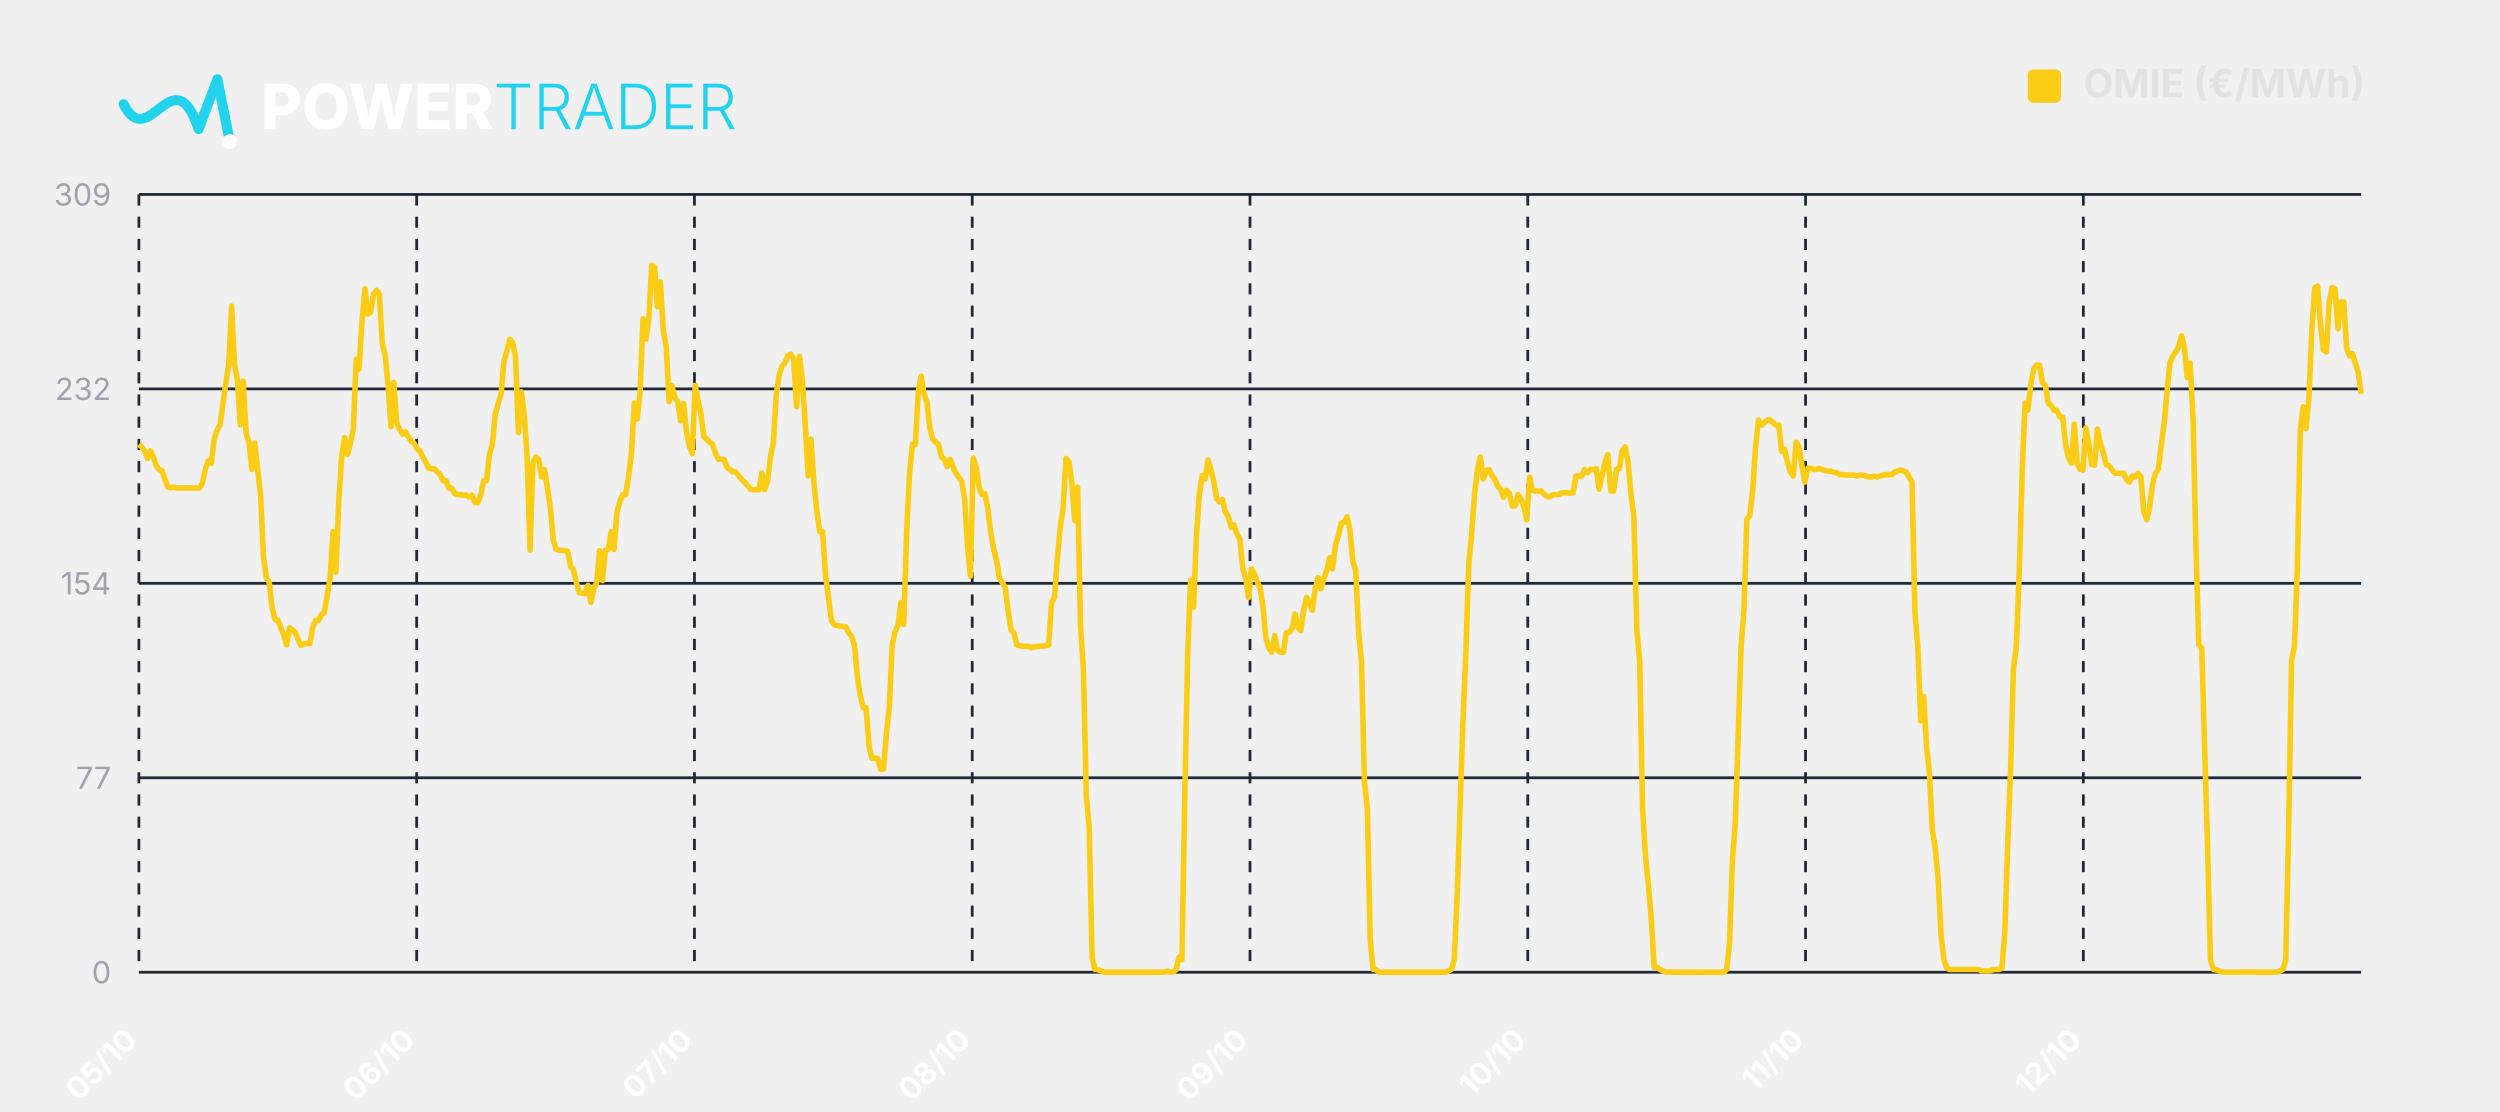
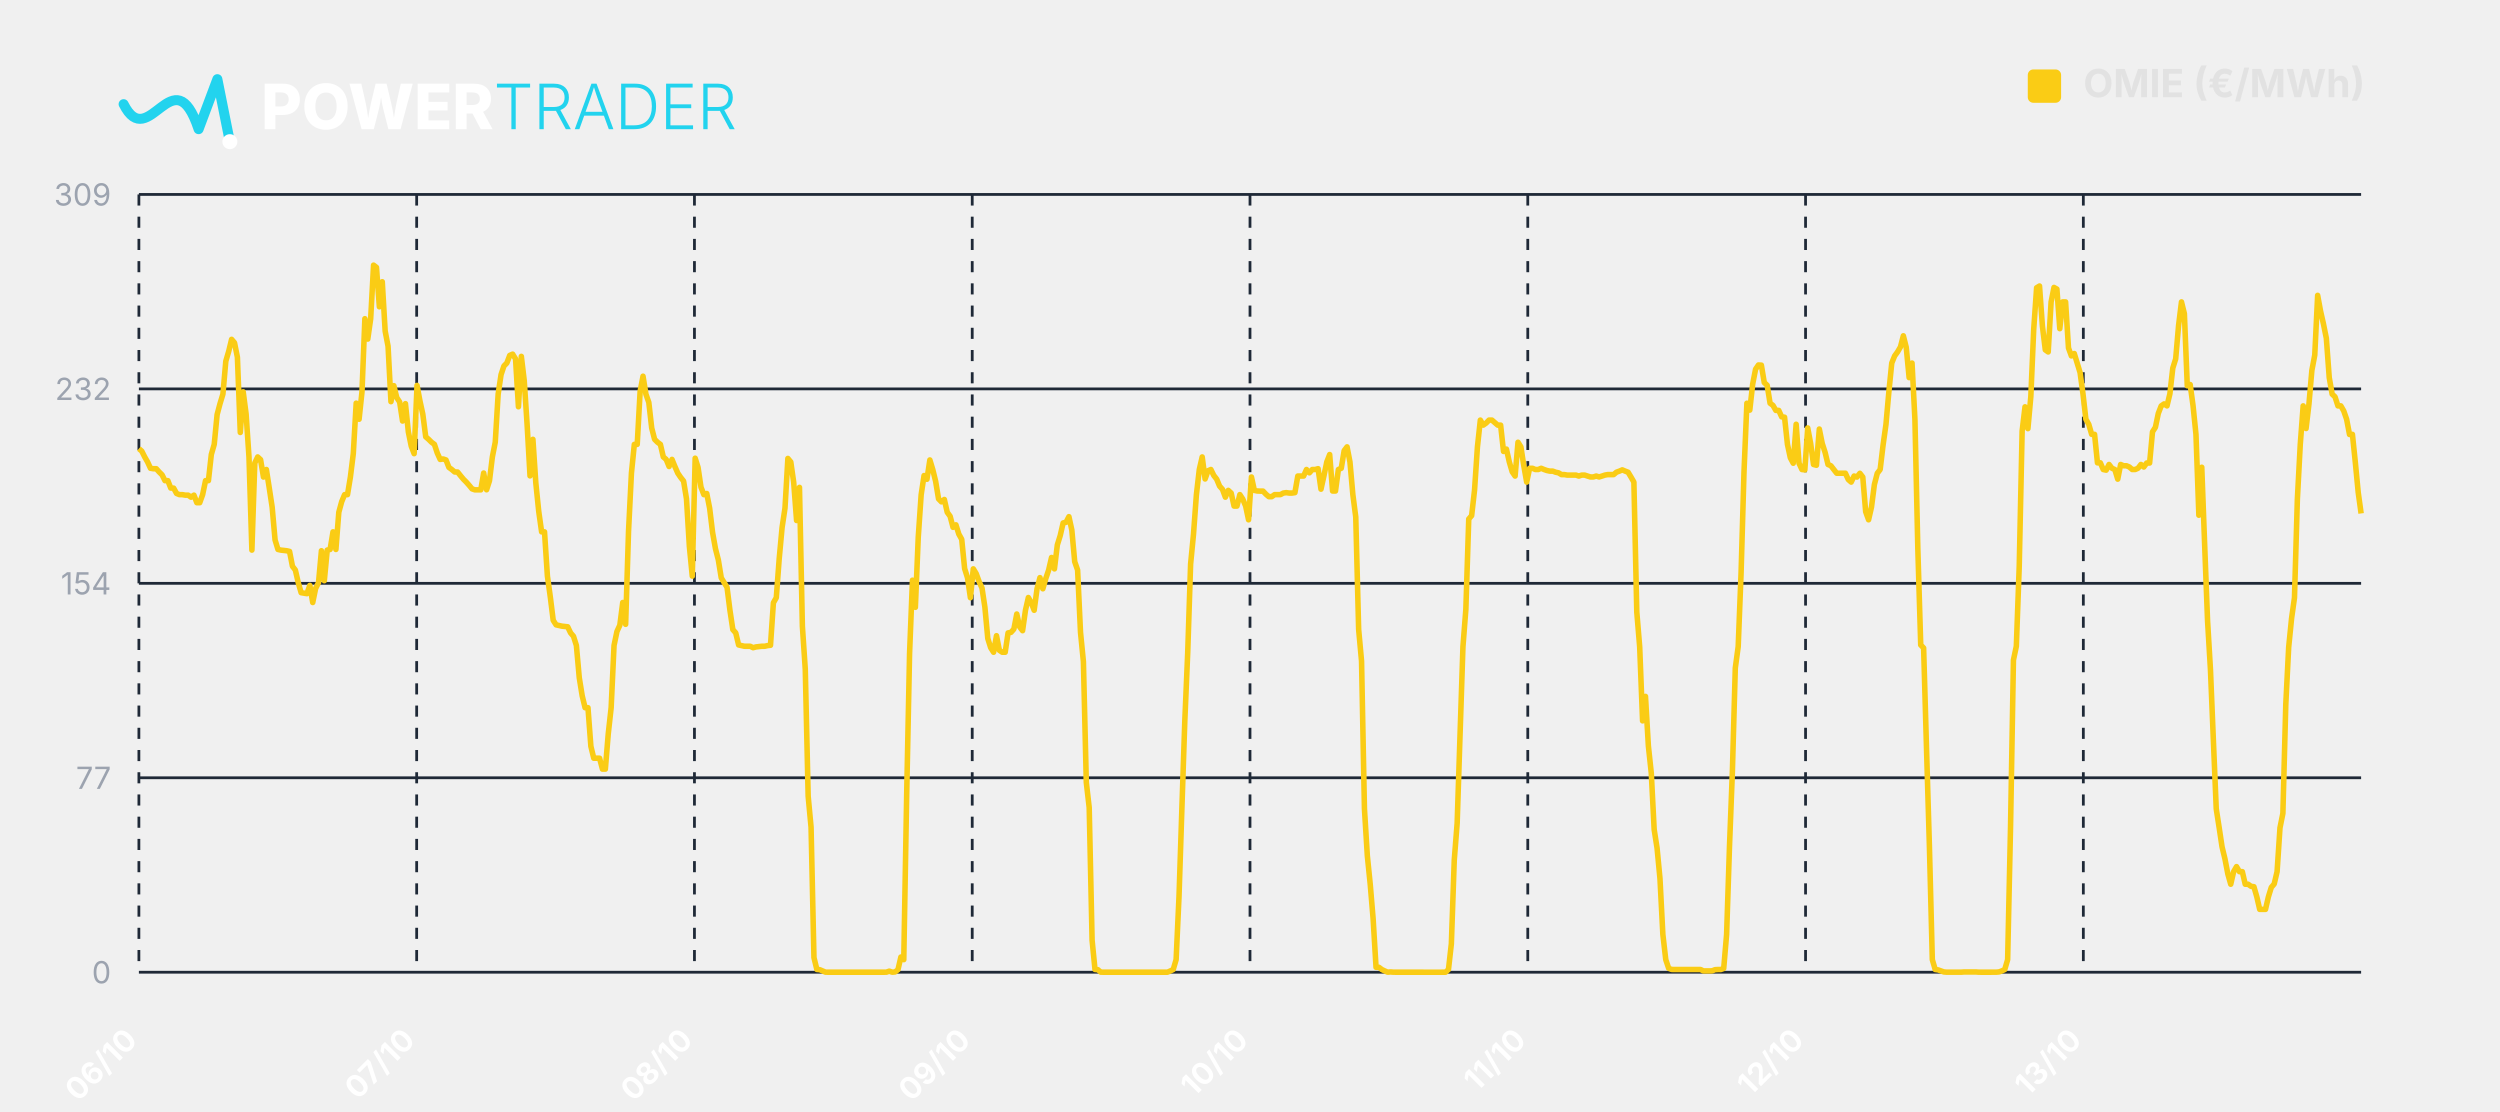
<svg xmlns="http://www.w3.org/2000/svg" viewBox="0 0 900 400" style="font-family: 'Inter', sans-serif; background: #0b0f19;">
  <g transform="translate(40, 15) scale(0.45)">
    <path d="M10 50 C30 90 50 10 70 70 L85 30 L95 80" stroke="#22d3ee" stroke-width="8" stroke-linecap="round" stroke-linejoin="round" fill="none" />
    <circle cx="95" cy="80" r="6" fill="#ffffff" />
    <text x="120" y="70" font-family="'Inter', sans-serif" font-weight="800" font-size="50" fill="#ffffff">POWER<tspan fill="#22d3ee" font-weight="300">TRADER</tspan>
    </text>
  </g>
  <rect x="730" y="25" width="12" height="12" fill="#facc15" rx="2" />
  <text x="750" y="35" font-size="14" font-weight="bold" fill="#e2e2e2">OMIE (€/MWh)</text>
  <line x1="50" y1="350.0" x2="850" y2="350.0" stroke="#1f2937" stroke-width="1" />
  <text x="40" y="354.0" text-anchor="end" font-size="11" fill="#9ca3af">0</text>
  <line x1="50" y1="280.0" x2="850" y2="280.0" stroke="#1f2937" stroke-width="1" />
  <text x="40" y="284.0" text-anchor="end" font-size="11" fill="#9ca3af">77</text>
  <line x1="50" y1="210.0" x2="850" y2="210.0" stroke="#1f2937" stroke-width="1" />
  <text x="40" y="214.0" text-anchor="end" font-size="11" fill="#9ca3af">154</text>
  <line x1="50" y1="140.0" x2="850" y2="140.0" stroke="#1f2937" stroke-width="1" />
  <text x="40" y="144.0" text-anchor="end" font-size="11" fill="#9ca3af">232</text>
  <line x1="50" y1="70.0" x2="850" y2="70.0" stroke="#1f2937" stroke-width="1" />
  <text x="40" y="74.0" text-anchor="end" font-size="11" fill="#9ca3af">309</text>
  <line x1="50.0" y1="70" x2="50.0" y2="350" stroke="#1f2937" stroke-width="1" stroke-dasharray="4,4" />
-   <text x="50.0" y="375" text-anchor="end" transform="rotate(-45, 50.0, 375)" font-size="11" font-weight="bold" fill="#ffffff">05/10</text>
+   <text x="50.0" y="375" text-anchor="end" transform="rotate(-45, 50.0, 375)" font-size="11" font-weight="bold" fill="#ffffff">06/10</text>
  <line x1="150.0" y1="70" x2="150.0" y2="350" stroke="#1f2937" stroke-width="1" stroke-dasharray="4,4" />
-   <text x="150.0" y="375" text-anchor="end" transform="rotate(-45, 150.0, 375)" font-size="11" font-weight="bold" fill="#ffffff">06/10</text>
+   <text x="150.0" y="375" text-anchor="end" transform="rotate(-45, 150.0, 375)" font-size="11" font-weight="bold" fill="#ffffff">07/10</text>
  <line x1="250.0" y1="70" x2="250.0" y2="350" stroke="#1f2937" stroke-width="1" stroke-dasharray="4,4" />
-   <text x="250.0" y="375" text-anchor="end" transform="rotate(-45, 250.0, 375)" font-size="11" font-weight="bold" fill="#ffffff">07/10</text>
+   <text x="250.0" y="375" text-anchor="end" transform="rotate(-45, 250.0, 375)" font-size="11" font-weight="bold" fill="#ffffff">08/10</text>
  <line x1="350.0" y1="70" x2="350.0" y2="350" stroke="#1f2937" stroke-width="1" stroke-dasharray="4,4" />
-   <text x="350.0" y="375" text-anchor="end" transform="rotate(-45, 350.0, 375)" font-size="11" font-weight="bold" fill="#ffffff">08/10</text>
+   <text x="350.0" y="375" text-anchor="end" transform="rotate(-45, 350.0, 375)" font-size="11" font-weight="bold" fill="#ffffff">09/10</text>
  <line x1="450.0" y1="70" x2="450.0" y2="350" stroke="#1f2937" stroke-width="1" stroke-dasharray="4,4" />
-   <text x="450.0" y="375" text-anchor="end" transform="rotate(-45, 450.0, 375)" font-size="11" font-weight="bold" fill="#ffffff">09/10</text>
+   <text x="450.0" y="375" text-anchor="end" transform="rotate(-45, 450.0, 375)" font-size="11" font-weight="bold" fill="#ffffff">10/10</text>
  <line x1="550.0" y1="70" x2="550.0" y2="350" stroke="#1f2937" stroke-width="1" stroke-dasharray="4,4" />
-   <text x="550.0" y="375" text-anchor="end" transform="rotate(-45, 550.0, 375)" font-size="11" font-weight="bold" fill="#ffffff">10/10</text>
+   <text x="550.0" y="375" text-anchor="end" transform="rotate(-45, 550.0, 375)" font-size="11" font-weight="bold" fill="#ffffff">11/10</text>
  <line x1="650.0" y1="70" x2="650.0" y2="350" stroke="#1f2937" stroke-width="1" stroke-dasharray="4,4" />
-   <text x="650.0" y="375" text-anchor="end" transform="rotate(-45, 650.0, 375)" font-size="11" font-weight="bold" fill="#ffffff">11/10</text>
+   <text x="650.0" y="375" text-anchor="end" transform="rotate(-45, 650.0, 375)" font-size="11" font-weight="bold" fill="#ffffff">12/10</text>
  <line x1="750.0" y1="70" x2="750.0" y2="350" stroke="#1f2937" stroke-width="1" stroke-dasharray="4,4" />
-   <text x="750.0" y="375" text-anchor="end" transform="rotate(-45, 750.0, 375)" font-size="11" font-weight="bold" fill="#ffffff">12/10</text>
-   <polyline points="50.0,159.977 51.043,160.9 52.086,162.33 53.129,165.044 54.172,162.33 55.215,164.501 56.258,167.705 57.301,169.053 58.344,169.496 59.387,172.645 60.43,175.359 61.473,175.631 62.516,175.359 63.559,175.667 64.602,175.667 65.645,175.667 66.688,175.667 67.731,175.667 68.774,175.667 69.817,175.667 70.86,175.667 71.904,175.667 72.947,173.731 73.99,168.609 75.033,165.94 76.076,166.791 77.119,158.041 78.162,154.82 79.205,153.01 80.248,145.328 81.291,137.999 82.334,131.285 83.377,110.203 84.42,131.213 85.463,136.705 86.506,153.01 87.549,137.212 88.592,155.978 89.635,159.199 90.678,169.026 91.721,159.471 92.764,169.026 93.807,178.074 94.85,200.387 95.893,207.988 96.936,209.743 97.979,218.791 99.022,223.044 100.065,223.315 101.108,226.03 102.151,228.582 103.194,232.192 104.237,226.03 105.28,226.745 106.323,227.659 107.366,230.418 108.409,232.364 109.452,231.812 110.495,231.64 111.538,231.64 112.581,226.03 113.625,223.315 114.668,223.315 115.711,221.325 116.754,220.465 117.797,214.267 118.84,208.105 119.883,191.393 120.926,205.934 121.969,179.956 123.012,164.492 124.055,157.534 125.098,163.597 126.141,159.615 127.184,154.612 128.227,129.304 129.27,132.832 130.313,115.84 131.356,103.941 132.399,113.017 133.442,112.347 134.485,105.877 135.528,104.493 136.571,105.877 137.614,123.784 138.657,127.829 139.7,138.46 140.743,153.643 141.786,137.646 142.829,152.105 143.872,154.639 144.915,156.34 145.958,155.489 147.001,157.19 148.044,158.892 149.087,159.615 150.13,161.506 151.173,162.411 152.216,164.492 153.259,166.311 154.302,168.573 155.346,168.745 156.389,168.745 157.432,169.912 158.475,170.944 159.518,173.034 160.561,173.034 161.604,175.703 162.647,175.73 163.69,177.64 164.733,178.074 165.776,178.074 166.819,178.255 167.862,178.255 168.905,178.979 169.948,178.255 170.991,180.969 172.034,180.969 173.077,178.074 174.12,173.034 175.163,173.034 176.206,163.606 177.249,159.977 178.292,149.246 179.335,145.319 180.378,141.881 181.421,130.018 182.464,126.48 183.507,122.164 184.55,123.386 185.593,128.598 186.636,155.688 187.679,141.066 188.722,149.002 189.765,164.501 190.808,198.035 191.851,166.7 192.894,164.501 193.937,165.47 194.98,171.74 196.023,169.026 197.066,175.703 198.11,182.598 199.153,194.37 200.196,197.799 201.239,198.035 202.282,198.152 203.325,198.27 204.368,198.505 205.411,203.862 206.454,205.201 207.497,209.743 208.54,213.362 209.583,213.543 210.626,213.715 211.669,210.747 212.712,216.9 213.755,211.833 214.798,209.743 215.841,198.27 216.884,209.046 217.927,198.035 218.97,197.799 220.013,191.465 221.056,197.799 222.099,184.408 223.142,180.589 224.185,178.074 225.228,178.074 226.271,171.74 227.314,163.316 228.357,145.138 229.4,150.929 230.443,141.066 231.486,114.736 232.529,122.065 233.572,114.736 234.615,95.454 235.658,96.259 236.701,110.438 237.744,101.435 238.787,119.188 239.831,124.653 240.874,144.595 241.917,138.85 242.96,143.129 244.003,144.713 245.046,151.571 246.089,145.319 247.132,155.453 248.175,160.602 249.218,163.316 250.261,138.759 251.304,144.315 252.347,149.119 253.39,157.254 254.433,158.159 255.476,159.199 256.519,159.968 257.562,163.126 258.605,165.397 259.648,165.225 260.691,165.587 261.734,168.257 262.777,169.026 263.82,169.912 264.863,169.93 265.906,171.242 266.949,172.5 267.992,173.55 269.035,174.726 270.078,175.993 271.121,176.346 272.164,176.346 273.207,176.346 274.25,170.292 275.293,176.31 276.336,173.079 277.379,164.501 278.422,159.199 279.465,141.881 280.508,134.877 281.551,131.747 282.595,130.697 283.638,127.946 284.681,127.494 285.724,129.195 286.767,146.432 287.81,128.299 288.853,136.995 289.896,152.938 290.939,171.315 291.982,158.159 293.025,173.857 294.068,184.046 295.111,191.465 296.154,191.465 297.197,207.4 298.24,214.901 299.283,223.315 300.326,224.944 301.369,225.179 302.412,225.415 303.455,225.532 304.498,225.65 305.541,227.84 306.584,229.052 307.627,232.364 308.67,244.009 309.713,250.46 310.756,254.767 311.799,254.767 312.842,268.648 313.885,272.955 314.928,272.955 315.971,272.955 317.014,276.881 318.057,276.881 319.1,264.196 320.143,254.767 321.186,232.364 322.229,227.333 323.272,225.062 324.316,216.909 325.359,224.754 326.402,191.239 327.445,170.329 328.488,159.977 329.531,159.977 330.574,140.913 331.617,135.438 332.66,141.881 333.703,144.876 334.746,154.096 335.789,158.159 336.832,159.199 337.875,159.977 338.918,164.492 339.961,165.388 341.004,167.94 342.047,165.388 343.09,167.94 344.133,170.329 345.176,171.876 346.219,173.188 347.262,179.567 348.305,196.723 349.348,207.4 350.391,164.954 351.434,168.302 352.477,175.359 353.52,178.074 354.563,177.667 355.606,182.996 356.649,191.646 357.692,197.51 358.735,201.6 359.778,208.015 360.821,209.734 361.864,211.453 362.907,219.696 363.95,226.654 364.993,227.84 366.037,232.183 367.08,232.418 368.123,232.653 369.166,232.653 370.209,232.653 371.252,233.178 372.295,232.889 373.338,232.771 374.381,232.653 375.424,232.653 376.467,232.418 377.51,232.3 378.553,217 379.596,215.172 380.639,201.192 381.682,189.9 382.725,182.933 383.768,165.044 384.811,166.311 385.854,173.595 386.897,187.376 387.94,175.459 388.983,225.397 390.026,240.896 391.069,286.645 392.112,297.792 393.155,344.717 394.198,349.006 395.241,349.096 396.284,349.539 397.327,349.983 398.37,349.992 399.413,349.992 400.456,349.992 401.499,349.992 402.542,349.992 403.585,349.992 404.628,349.992 405.671,349.992 406.714,349.992 407.757,349.992 408.801,349.992 409.844,349.992 410.887,349.992 411.93,349.992 412.973,349.992 414.016,349.992 415.059,349.992 416.102,349.992 417.145,349.992 418.188,349.992 419.231,349.983 420.274,349.612 421.317,349.992 422.36,349.901 423.403,349.087 424.446,344.536 425.489,345.468 426.532,286.228 427.575,235.232 428.618,208.874 429.661,218.628 430.704,193.32 431.747,178.11 432.79,171.206 433.833,172.527 434.876,165.587 435.919,169.026 436.962,173.296 438.005,179.585 439.048,180.662 440.091,179.811 441.134,184.426 442.177,185.855 443.22,189.837 444.263,188.941 445.306,192.271 446.349,194.153 447.392,204.676 448.435,208.015 449.478,215.172 450.522,204.794 451.565,206.513 452.608,209.381 453.651,211.679 454.694,218.619 455.737,229.857 456.78,233.178 457.823,234.807 458.866,228.862 459.909,234.119 460.952,234.807 461.995,234.807 463.038,227.84 464.081,227.65 465.124,226.473 466.167,221.053 467.21,225.677 468.253,227.043 469.296,219.696 470.339,215.109 471.382,216.982 472.425,219.696 473.468,211.942 474.511,207.951 475.554,211.96 476.597,208.322 477.64,205.219 478.683,200.695 479.726,204.794 480.769,196.171 481.812,192.805 482.855,188.262 483.898,188.027 484.941,186 485.984,190.796 487.027,202.215 488.07,205.219 489.113,227.641 490.156,238.2 491.199,281.677 492.243,290.725 493.286,338.501 494.329,349.006 495.372,349.096 496.415,349.983 497.458,349.992 498.501,349.992 499.544,349.992 500.587,349.992 501.63,349.992 502.673,349.992 503.716,349.992 504.759,349.992 505.802,349.992 506.845,349.992 507.888,349.992 508.931,349.992 509.974,349.992 511.017,349.992 512.06,349.992 513.103,349.992 514.146,349.992 515.189,349.992 516.232,349.992 517.275,349.992 518.318,349.992 519.361,349.992 520.404,349.992 521.447,349.539 522.49,349.024 523.533,345.468 524.576,322.711 525.619,290.725 526.662,259.509 527.705,235.006 528.748,203.074 529.791,192.28 530.834,178.074 531.877,169.026 532.92,164.501 533.963,172.428 535.007,169.478 536.05,169.026 537.093,171.17 538.136,172.5 539.179,174.998 540.222,176.174 541.265,178.979 542.308,176.536 543.351,177.504 544.394,182.182 545.437,182.182 546.48,178.065 547.523,179.666 548.566,182.182 549.609,187.122 550.652,171.722 551.695,176.536 552.738,176.762 553.781,176.807 554.824,176.807 555.867,177.92 556.91,178.798 557.953,178.798 558.996,178.065 560.039,178.065 561.082,178.065 562.125,177.504 563.168,177.35 564.211,177.504 565.254,177.504 566.297,177.35 567.34,171.378 568.383,171.378 569.426,171.378 570.469,169.026 571.512,170.211 572.555,169.026 573.598,169.026 574.641,168.727 575.684,176.101 576.728,171.378 577.771,166.311 578.814,163.642 579.857,176.762 580.9,176.762 581.943,169.026 582.986,168.573 584.029,162.239 585.072,160.873 586.115,166.311 587.158,178.065 588.201,186.109 589.244,226.6 590.287,237.992 591.33,291.178 592.373,308.116 593.416,318.386 594.459,330.837 595.502,348.227 596.545,348.227 597.588,349.024 598.631,349.53 599.674,349.983 600.717,349.901 601.76,349.983 602.803,349.992 603.846,349.992 604.889,349.992 605.932,349.992 606.975,349.992 608.018,349.992 609.061,349.992 610.104,349.992 611.147,349.992 612.19,349.992 613.233,350.001 614.276,350.001 615.319,350.001 616.362,350.001 617.405,350.001 618.449,350.001 619.492,349.992 620.535,349.992 621.578,349.024 622.621,339.767 623.664,309.636 624.707,296.363 625.75,264.422 626.793,232.771 627.836,219.407 628.879,186.851 629.922,185.629 630.965,176.436 632.008,160.873 633.051,151.237 634.094,153.046 635.137,152.304 636.18,151.237 637.223,151.237 638.266,152.141 639.309,153.046 640.352,153.046 641.395,162.511 642.438,161.678 643.481,166.311 644.524,169.867 645.567,171.378 646.61,159.208 647.653,160.882 648.696,167.668 649.739,173.55 650.782,168.582 651.825,168.582 652.868,169.026 653.911,169.026 654.954,168.582 655.997,169.026 657.04,169.388 658.083,169.605 659.126,169.605 660.169,170.003 661.213,170.22 662.256,170.853 663.299,170.853 664.342,171.034 665.385,171.034 666.428,171.034 667.471,171.034 668.514,171.378 669.557,171.034 670.6,171.034 671.643,171.378 672.686,171.704 673.729,171.704 674.772,171.378 675.815,171.704 676.858,171.378 677.901,171.034 678.944,170.853 679.987,170.853 681.03,170.853 682.073,169.976 683.116,169.605 684.159,169.152 685.202,169.605 686.245,170.003 687.288,171.74 688.331,173.55 689.374,220.33 690.417,232.889 691.46,259.509 692.503,250.705 693.546,268.557 694.589,278.275 695.632,298.634 696.675,305.329 697.718,316.26 698.761,336.41 699.804,345.468 700.847,348.58 701.89,348.997 702.934,349.024 703.977,349.024 705.02,349.024 706.063,349.024 707.106,349.024 708.149,349.024 709.192,349.024 710.235,349.024 711.278,349.024 712.321,349.024 713.364,349.53 714.407,349.53 715.45,349.53 716.493,349.503 717.536,349.087 718.579,349.024 719.622,349.024 720.665,348.635 721.708,336.419 722.751,304.569 723.794,277.605 724.837,240.507 725.88,232.771 726.923,206.124 727.966,170.003 729.009,145.165 730.052,147.644 731.095,138.252 732.138,132.905 733.181,131.394 734.224,131.457 735.267,137.737 736.31,138.696 737.353,145.165 738.396,145.934 739.439,147.744 740.482,147.744 741.525,150.06 742.568,150.196 743.611,159.977 744.654,164.809 745.698,166.764 746.741,152.739 747.784,166.764 748.827,169.026 749.87,169.152 750.913,154.06 751.956,159.615 752.999,167.216 754.042,167.487 755.085,154.458 756.128,159.615 757.171,162.873 758.214,167.216 759.257,167.668 760.3,169.026 761.343,170.356 762.386,170.356 763.429,170.356 764.472,170.356 765.515,172.636 766.558,173.55 767.601,171.378 768.644,171.74 769.687,170.392 770.73,171.74 771.773,184.227 772.816,187.122 773.859,182.598 774.902,174.455 775.945,170.392 776.988,169.026 778.031,160.249 779.074,152.802 780.117,141.13 781.16,130.706 782.203,128.127 783.246,126.698 784.289,124.915 785.332,120.889 786.375,125.051 787.419,135.936 788.462,130.706 789.505,151.056 790.548,197.528 791.591,232.183 792.634,233.269 793.677,269.462 794.72,304.75 795.763,345.468 796.806,349.024 797.849,349.159 798.892,349.539 799.935,349.901 800.978,349.983 802.021,349.983 803.064,349.983 804.107,349.983 805.15,349.983 806.193,349.983 807.236,349.901 808.279,349.901 809.322,349.901 810.365,349.901 811.408,349.901 812.451,349.983 813.494,349.992 814.537,349.992 815.58,349.992 816.623,349.992 817.666,349.983 818.709,349.983 819.752,349.901 820.795,349.53 821.838,349.024 822.881,345.468 823.924,297.62 824.967,237.612 826.01,232.653 827.053,203.88 828.096,155.182 829.14,146.459 830.183,154.304 831.226,142.786 832.269,118.527 833.312,103.597 834.355,102.964 835.398,117.396 836.441,125.956 837.484,126.698 838.527,108.691 839.57,103.48 840.613,104.077 841.656,118.319 842.699,108.691 843.742,108.691 844.785,125.268 845.828,128.127 846.871,127.277 847.914,130.706 848.957,134.126 850.0,141.772" fill="none" stroke="#facc15" stroke-width="2" stroke-linejoin="round" />
+   <text x="750.0" y="375" text-anchor="end" transform="rotate(-45, 750.0, 375)" font-size="11" font-weight="bold" fill="#ffffff">13/10</text>
+   <polyline points="50.0,161.506 51.043,162.411 52.086,164.492 53.129,166.311 54.172,168.573 55.215,168.745 56.258,168.745 57.301,169.912 58.344,170.944 59.387,173.034 60.43,173.034 61.473,175.703 62.516,175.73 63.559,177.64 64.602,178.074 65.645,178.074 66.688,178.255 67.731,178.255 68.774,178.979 69.817,178.255 70.86,180.969 71.904,180.969 72.947,178.074 73.99,173.034 75.033,173.034 76.076,163.606 77.119,159.977 78.162,149.246 79.205,145.319 80.248,141.881 81.291,130.018 82.334,126.48 83.377,122.164 84.42,123.386 85.463,128.598 86.506,155.688 87.549,141.066 88.592,149.002 89.635,164.501 90.678,198.035 91.721,166.7 92.764,164.501 93.807,165.47 94.85,171.74 95.893,169.026 96.936,175.703 97.979,182.598 99.022,194.37 100.065,197.799 101.108,198.035 102.151,198.152 103.194,198.27 104.237,198.505 105.28,203.862 106.323,205.201 107.366,209.743 108.409,213.362 109.452,213.543 110.495,213.715 111.538,210.747 112.581,216.9 113.625,211.833 114.668,209.743 115.711,198.27 116.754,209.046 117.797,198.035 118.84,197.799 119.883,191.465 120.926,197.799 121.969,184.408 123.012,180.589 124.055,178.074 125.098,178.074 126.141,171.74 127.184,163.316 128.227,145.138 129.27,150.929 130.313,141.066 131.356,114.736 132.399,122.065 133.442,114.736 134.485,95.454 135.528,96.259 136.571,110.438 137.614,101.435 138.657,119.188 139.7,124.653 140.743,144.595 141.786,138.85 142.829,143.129 143.872,144.713 144.915,151.571 145.958,145.319 147.001,155.453 148.044,160.602 149.087,163.316 150.13,138.759 151.173,144.315 152.216,149.119 153.259,157.254 154.302,158.159 155.346,159.199 156.389,159.968 157.432,163.126 158.475,165.397 159.518,165.225 160.561,165.587 161.604,168.257 162.647,169.026 163.69,169.912 164.733,169.93 165.776,171.242 166.819,172.5 167.862,173.55 168.905,174.726 169.948,175.993 170.991,176.346 172.034,176.346 173.077,176.346 174.12,170.292 175.163,176.31 176.206,173.079 177.249,164.501 178.292,159.199 179.335,141.881 180.378,134.877 181.421,131.747 182.464,130.697 183.507,127.946 184.55,127.494 185.593,129.195 186.636,146.432 187.679,128.299 188.722,136.995 189.765,152.938 190.808,171.315 191.851,158.159 192.894,173.857 193.937,184.046 194.98,191.465 196.023,191.465 197.066,207.4 198.11,214.901 199.153,223.315 200.196,224.944 201.239,225.179 202.282,225.415 203.325,225.532 204.368,225.65 205.411,227.84 206.454,229.052 207.497,232.364 208.54,244.009 209.583,250.46 210.626,254.767 211.669,254.767 212.712,268.648 213.755,272.955 214.798,272.955 215.841,272.955 216.884,276.881 217.927,276.881 218.97,264.196 220.013,254.767 221.056,232.364 222.099,227.333 223.142,225.062 224.185,216.909 225.228,224.754 226.271,191.239 227.314,170.329 228.357,159.977 229.4,159.977 230.443,140.913 231.486,135.438 232.529,141.881 233.572,144.876 234.615,154.096 235.658,158.159 236.701,159.199 237.744,159.977 238.787,164.492 239.831,165.388 240.874,167.94 241.917,165.388 242.96,167.94 244.003,170.329 245.046,171.876 246.089,173.188 247.132,179.567 248.175,196.723 249.218,207.4 250.261,164.954 251.304,168.302 252.347,175.359 253.39,178.074 254.433,177.667 255.476,182.996 256.519,191.646 257.562,197.51 258.605,201.6 259.648,208.015 260.691,209.734 261.734,211.453 262.777,219.696 263.82,226.654 264.863,227.84 265.906,232.183 266.949,232.418 267.992,232.653 269.035,232.653 270.078,232.653 271.121,233.178 272.164,232.889 273.207,232.771 274.25,232.653 275.293,232.653 276.336,232.418 277.379,232.3 278.422,217 279.465,215.172 280.508,201.192 281.551,189.9 282.595,182.933 283.638,165.044 284.681,166.311 285.724,173.595 286.767,187.376 287.81,175.459 288.853,225.397 289.896,240.896 290.939,286.645 291.982,297.792 293.025,344.717 294.068,349.006 295.111,349.096 296.154,349.539 297.197,349.983 298.24,349.992 299.283,349.992 300.326,349.992 301.369,349.992 302.412,349.992 303.455,349.992 304.498,349.992 305.541,349.992 306.584,349.992 307.627,349.992 308.67,349.992 309.713,349.992 310.756,349.992 311.799,349.992 312.842,349.992 313.885,349.992 314.928,349.992 315.971,349.992 317.014,349.992 318.057,349.992 319.1,349.983 320.143,349.612 321.186,349.992 322.229,349.901 323.272,349.087 324.316,344.536 325.359,345.468 326.402,286.228 327.445,235.232 328.488,208.874 329.531,218.628 330.574,193.32 331.617,178.11 332.66,171.206 333.703,172.527 334.746,165.587 335.789,169.026 336.832,173.296 337.875,179.585 338.918,180.662 339.961,179.811 341.004,184.426 342.047,185.855 343.09,189.837 344.133,188.941 345.176,192.271 346.219,194.153 347.262,204.676 348.305,208.015 349.348,215.172 350.391,204.794 351.434,206.513 352.477,209.381 353.52,211.679 354.563,218.619 355.606,229.857 356.649,233.178 357.692,234.807 358.735,228.862 359.778,234.119 360.821,234.807 361.864,234.807 362.907,227.84 363.95,227.65 364.993,226.473 366.037,221.053 367.08,225.677 368.123,227.043 369.166,219.696 370.209,215.109 371.252,216.982 372.295,219.696 373.338,211.942 374.381,207.951 375.424,211.96 376.467,208.322 377.51,205.219 378.553,200.695 379.596,204.794 380.639,196.171 381.682,192.805 382.725,188.262 383.768,188.027 384.811,186 385.854,190.796 386.897,202.215 387.94,205.219 388.983,227.641 390.026,238.2 391.069,281.677 392.112,290.725 393.155,338.501 394.198,349.006 395.241,349.096 396.284,349.983 397.327,349.992 398.37,349.992 399.413,349.992 400.456,349.992 401.499,349.992 402.542,349.992 403.585,349.992 404.628,349.992 405.671,349.992 406.714,349.992 407.757,349.992 408.801,349.992 409.844,349.992 410.887,349.992 411.93,349.992 412.973,349.992 414.016,349.992 415.059,349.992 416.102,349.992 417.145,349.992 418.188,349.992 419.231,349.992 420.274,349.992 421.317,349.539 422.36,349.024 423.403,345.468 424.446,322.711 425.489,290.725 426.532,259.509 427.575,235.006 428.618,203.074 429.661,192.28 430.704,178.074 431.747,169.026 432.79,164.501 433.833,172.428 434.876,169.478 435.919,169.026 436.962,171.17 438.005,172.5 439.048,174.998 440.091,176.174 441.134,178.979 442.177,176.536 443.22,177.504 444.263,182.182 445.306,182.182 446.349,178.065 447.392,179.666 448.435,182.182 449.478,187.122 450.522,171.722 451.565,176.536 452.608,176.762 453.651,176.807 454.694,176.807 455.737,177.92 456.78,178.798 457.823,178.798 458.866,178.065 459.909,178.065 460.952,178.065 461.995,177.504 463.038,177.35 464.081,177.504 465.124,177.504 466.167,177.35 467.21,171.378 468.253,171.378 469.296,171.378 470.339,169.026 471.382,170.211 472.425,169.026 473.468,169.026 474.511,168.727 475.554,176.101 476.597,171.378 477.64,166.311 478.683,163.642 479.726,176.762 480.769,176.762 481.812,169.026 482.855,168.573 483.898,162.239 484.941,160.873 485.984,166.311 487.027,178.065 488.07,186.109 489.113,226.6 490.156,237.992 491.199,291.178 492.243,308.116 493.286,318.386 494.329,330.837 495.372,348.227 496.415,348.227 497.458,349.024 498.501,349.53 499.544,349.983 500.587,349.901 501.63,349.983 502.673,349.992 503.716,349.992 504.759,349.992 505.802,349.992 506.845,349.992 507.888,349.992 508.931,349.992 509.974,349.992 511.017,349.992 512.06,349.992 513.103,350.001 514.146,350.001 515.189,350.001 516.232,350.001 517.275,350.001 518.318,350.001 519.361,349.992 520.404,349.992 521.447,349.024 522.49,339.767 523.533,309.636 524.576,296.363 525.619,264.422 526.662,232.771 527.705,219.407 528.748,186.851 529.791,185.629 530.834,176.436 531.877,160.873 532.92,151.237 533.963,153.046 535.007,152.304 536.05,151.237 537.093,151.237 538.136,152.141 539.179,153.046 540.222,153.046 541.265,162.511 542.308,161.678 543.351,166.311 544.394,169.867 545.437,171.378 546.48,159.208 547.523,160.882 548.566,167.668 549.609,173.55 550.652,168.582 551.695,168.582 552.738,169.026 553.781,169.026 554.824,168.582 555.867,169.026 556.91,169.388 557.953,169.605 558.996,169.605 560.039,170.003 561.082,170.22 562.125,170.853 563.168,170.853 564.211,171.034 565.254,171.034 566.297,171.034 567.34,171.034 568.383,171.378 569.426,171.034 570.469,171.034 571.512,171.378 572.555,171.704 573.598,171.704 574.641,171.378 575.684,171.704 576.728,171.378 577.771,171.034 578.814,170.853 579.857,170.853 580.9,170.853 581.943,169.976 582.986,169.605 584.029,169.152 585.072,169.605 586.115,170.003 587.158,171.74 588.201,173.55 589.244,220.33 590.287,232.889 591.33,259.509 592.373,250.705 593.416,268.557 594.459,278.275 595.502,298.634 596.545,305.329 597.588,316.26 598.631,336.41 599.674,345.468 600.717,348.58 601.76,348.997 602.803,349.024 603.846,349.024 604.889,349.024 605.932,349.024 606.975,349.024 608.018,349.024 609.061,349.024 610.104,349.024 611.147,349.024 612.19,349.024 613.233,349.53 614.276,349.53 615.319,349.53 616.362,349.503 617.405,349.087 618.449,349.024 619.492,349.024 620.535,348.635 621.578,336.419 622.621,304.569 623.664,277.605 624.707,240.507 625.75,232.771 626.793,206.124 627.836,170.003 628.879,145.165 629.922,147.644 630.965,138.252 632.008,132.905 633.051,131.394 634.094,131.457 635.137,137.737 636.18,138.696 637.223,145.165 638.266,145.934 639.309,147.744 640.352,147.744 641.395,150.06 642.438,150.196 643.481,159.977 644.524,164.809 645.567,166.764 646.61,152.739 647.653,166.764 648.696,169.026 649.739,169.152 650.782,154.06 651.825,159.615 652.868,167.216 653.911,167.487 654.954,154.458 655.997,159.615 657.04,162.873 658.083,167.216 659.126,167.668 660.169,169.026 661.213,170.356 662.256,170.356 663.299,170.356 664.342,170.356 665.385,172.636 666.428,173.55 667.471,171.378 668.514,171.74 669.557,170.392 670.6,171.74 671.643,184.227 672.686,187.122 673.729,182.598 674.772,174.455 675.815,170.392 676.858,169.026 677.901,160.249 678.944,152.802 679.987,141.13 681.03,130.706 682.073,128.127 683.116,126.698 684.159,124.915 685.202,120.889 686.245,125.051 687.288,135.936 688.331,130.706 689.374,151.056 690.417,197.528 691.46,232.183 692.503,233.269 693.546,269.462 694.589,304.75 695.632,345.468 696.675,349.024 697.718,349.159 698.761,349.539 699.804,349.901 700.847,349.983 701.89,349.983 702.934,349.983 703.977,349.983 705.02,349.983 706.063,349.983 707.106,349.901 708.149,349.901 709.192,349.901 710.235,349.901 711.278,349.901 712.321,349.983 713.364,349.992 714.407,349.992 715.45,349.992 716.493,349.992 717.536,349.983 718.579,349.983 719.622,349.901 720.665,349.53 721.708,349.024 722.751,345.468 723.794,297.62 724.837,237.612 725.88,232.653 726.923,203.88 727.966,155.182 729.009,146.459 730.052,154.304 731.095,142.786 732.138,118.527 733.181,103.597 734.224,102.964 735.267,117.396 736.31,125.956 737.353,126.698 738.396,108.691 739.439,103.48 740.482,104.077 741.525,118.319 742.568,108.691 743.611,108.691 744.654,125.268 745.698,128.127 746.741,127.277 747.784,130.706 748.827,134.126 749.87,141.772 750.913,150.929 751.956,152.739 752.999,156.358 754.042,156.367 755.085,166.619 756.128,166.619 757.171,169.026 758.214,169.252 759.257,167.216 760.3,168.573 761.343,169.026 762.386,172.491 763.429,167.216 764.472,167.668 765.515,167.668 766.558,168.121 767.601,169.026 768.644,169.026 769.687,168.573 770.73,167.216 771.773,168.121 772.816,166.682 773.859,166.682 774.902,155.453 775.945,153.824 776.988,148.83 778.031,146.133 779.074,145.41 780.117,146.115 781.16,141.763 782.203,132.516 783.246,129.195 784.289,117.17 785.332,108.691 786.375,112.926 787.419,138.877 788.462,138.442 789.505,146.133 790.548,156.367 791.591,185.475 792.634,168.211 793.677,196.171 794.72,223.487 795.763,241.05 796.806,266.295 797.849,291.178 798.892,297.91 799.935,304.859 800.978,309.184 802.021,314.613 803.064,318.323 804.107,313.799 805.15,311.989 806.193,313.799 807.236,313.799 808.279,318.323 809.322,318.323 810.365,319.074 811.408,319.219 812.451,322.847 813.494,327.371 814.537,327.371 815.58,327.371 816.623,322.847 817.666,319.454 818.709,318.232 819.752,313.799 820.795,298.009 821.838,292.825 822.881,253.627 823.924,232.988 824.967,222.619 826.01,215.172 827.053,179.657 828.096,159.986 829.14,146.115 830.183,154.259 831.226,145.41 832.269,133.348 833.312,127.829 834.355,106.33 835.398,112.003 836.441,116.6 837.484,121.784 838.527,135.954 839.57,141.881 840.613,142.858 841.656,146.115 842.699,146.115 843.742,147.925 844.785,150.929 845.828,156.412 846.871,156.367 847.914,166.438 848.957,177.26 850.0,184.842" fill="none" stroke="#facc15" stroke-width="2" stroke-linejoin="round" />
</svg>
